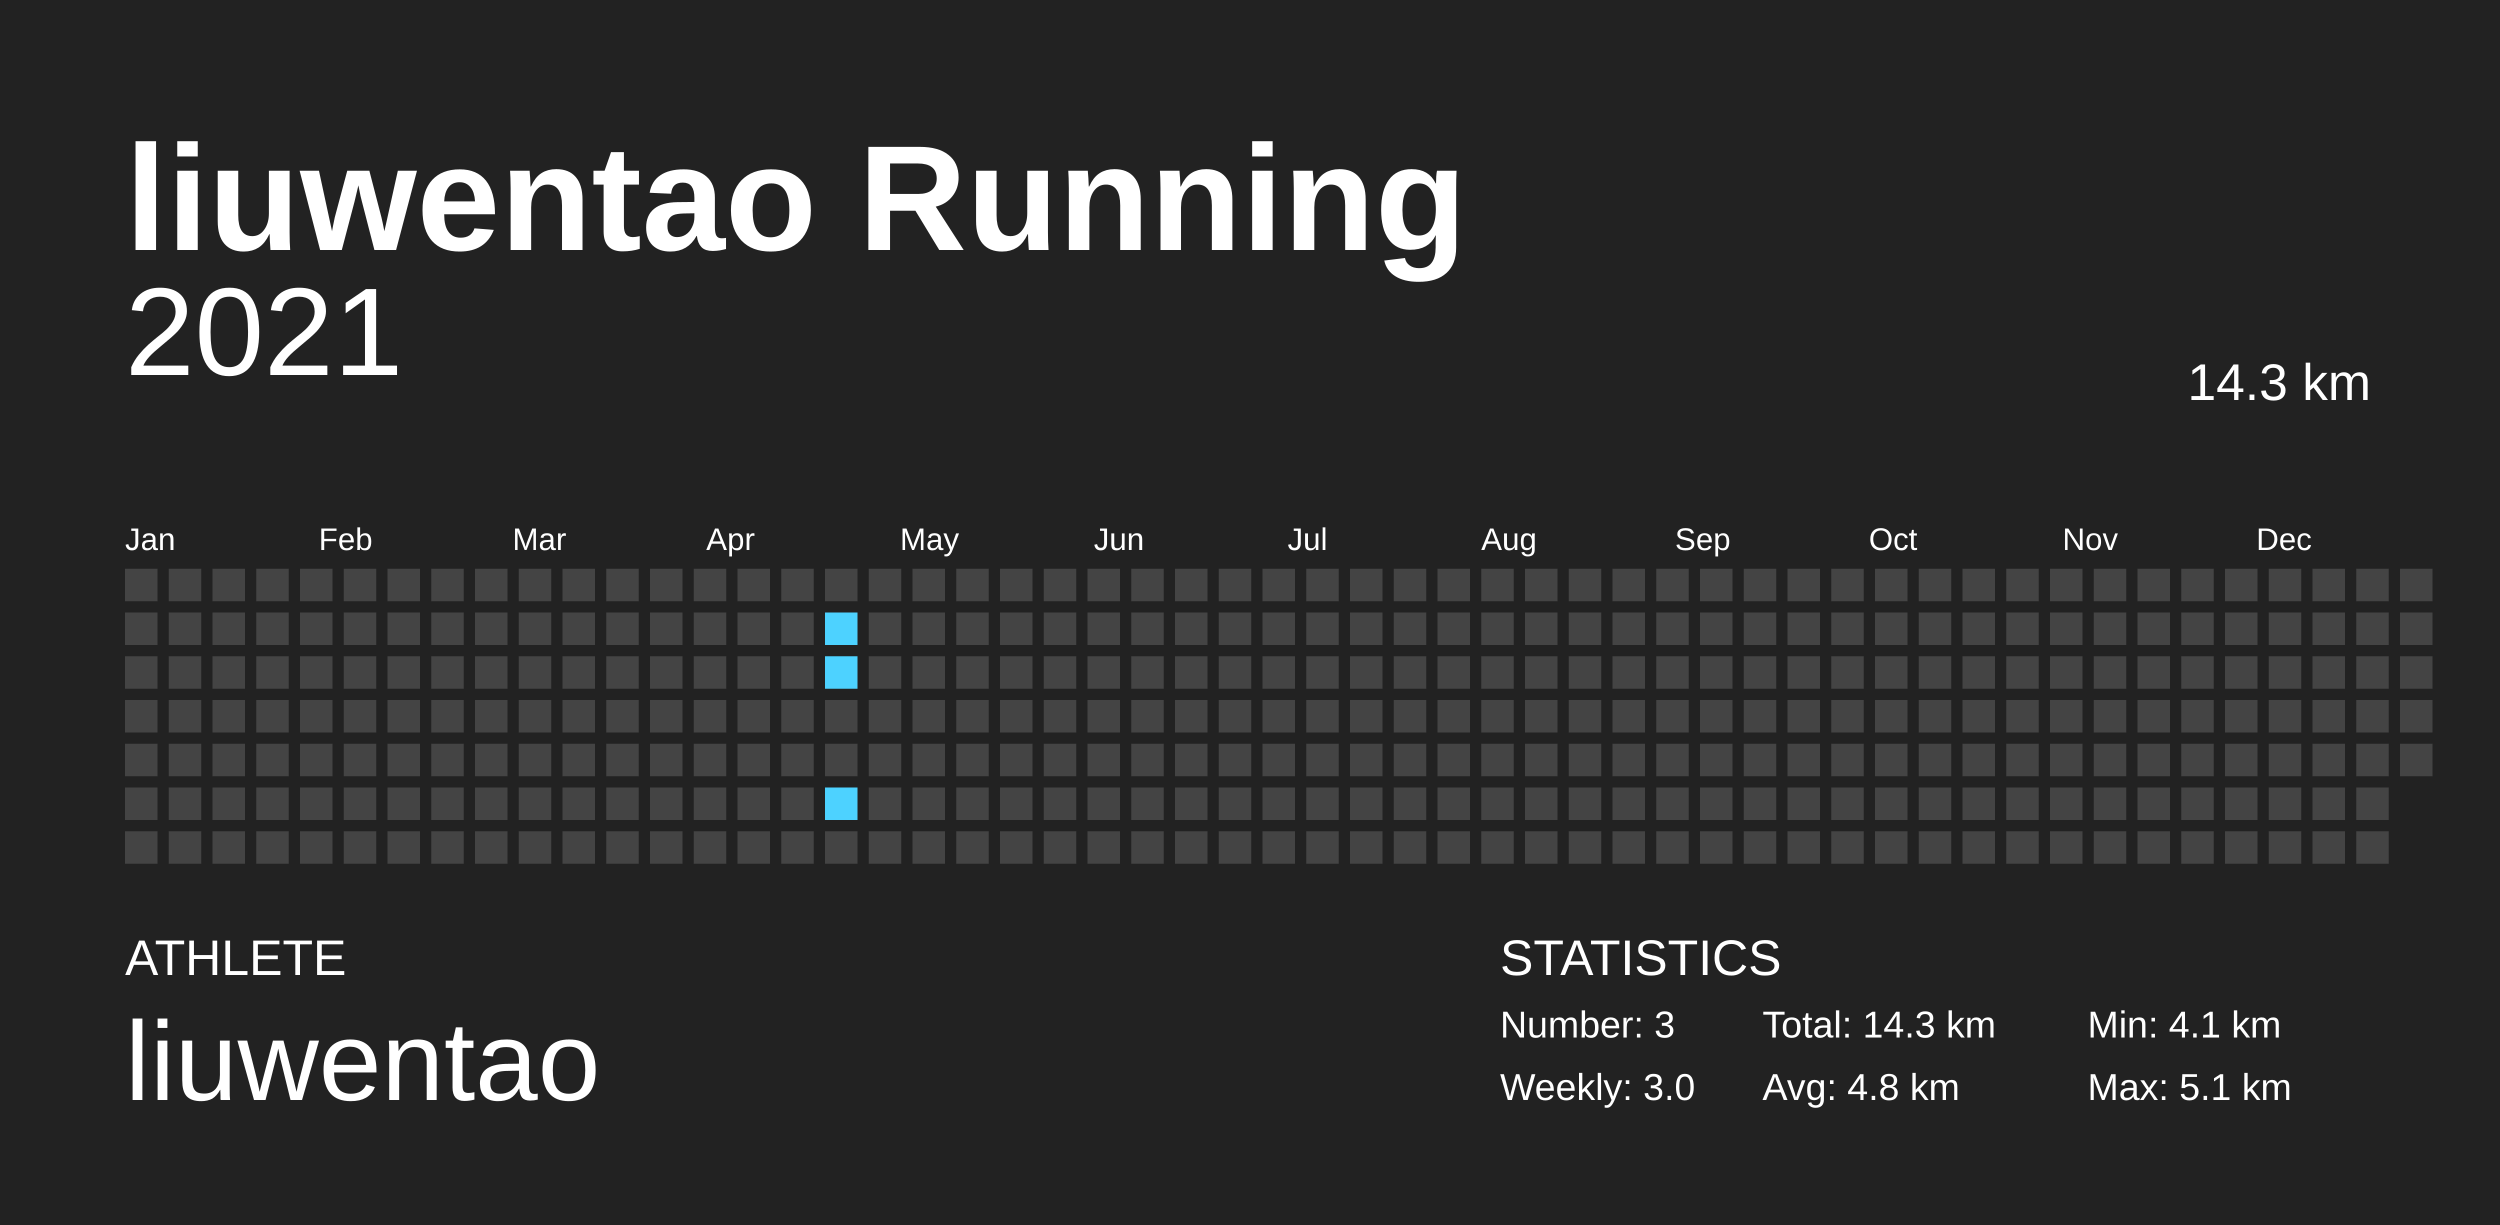
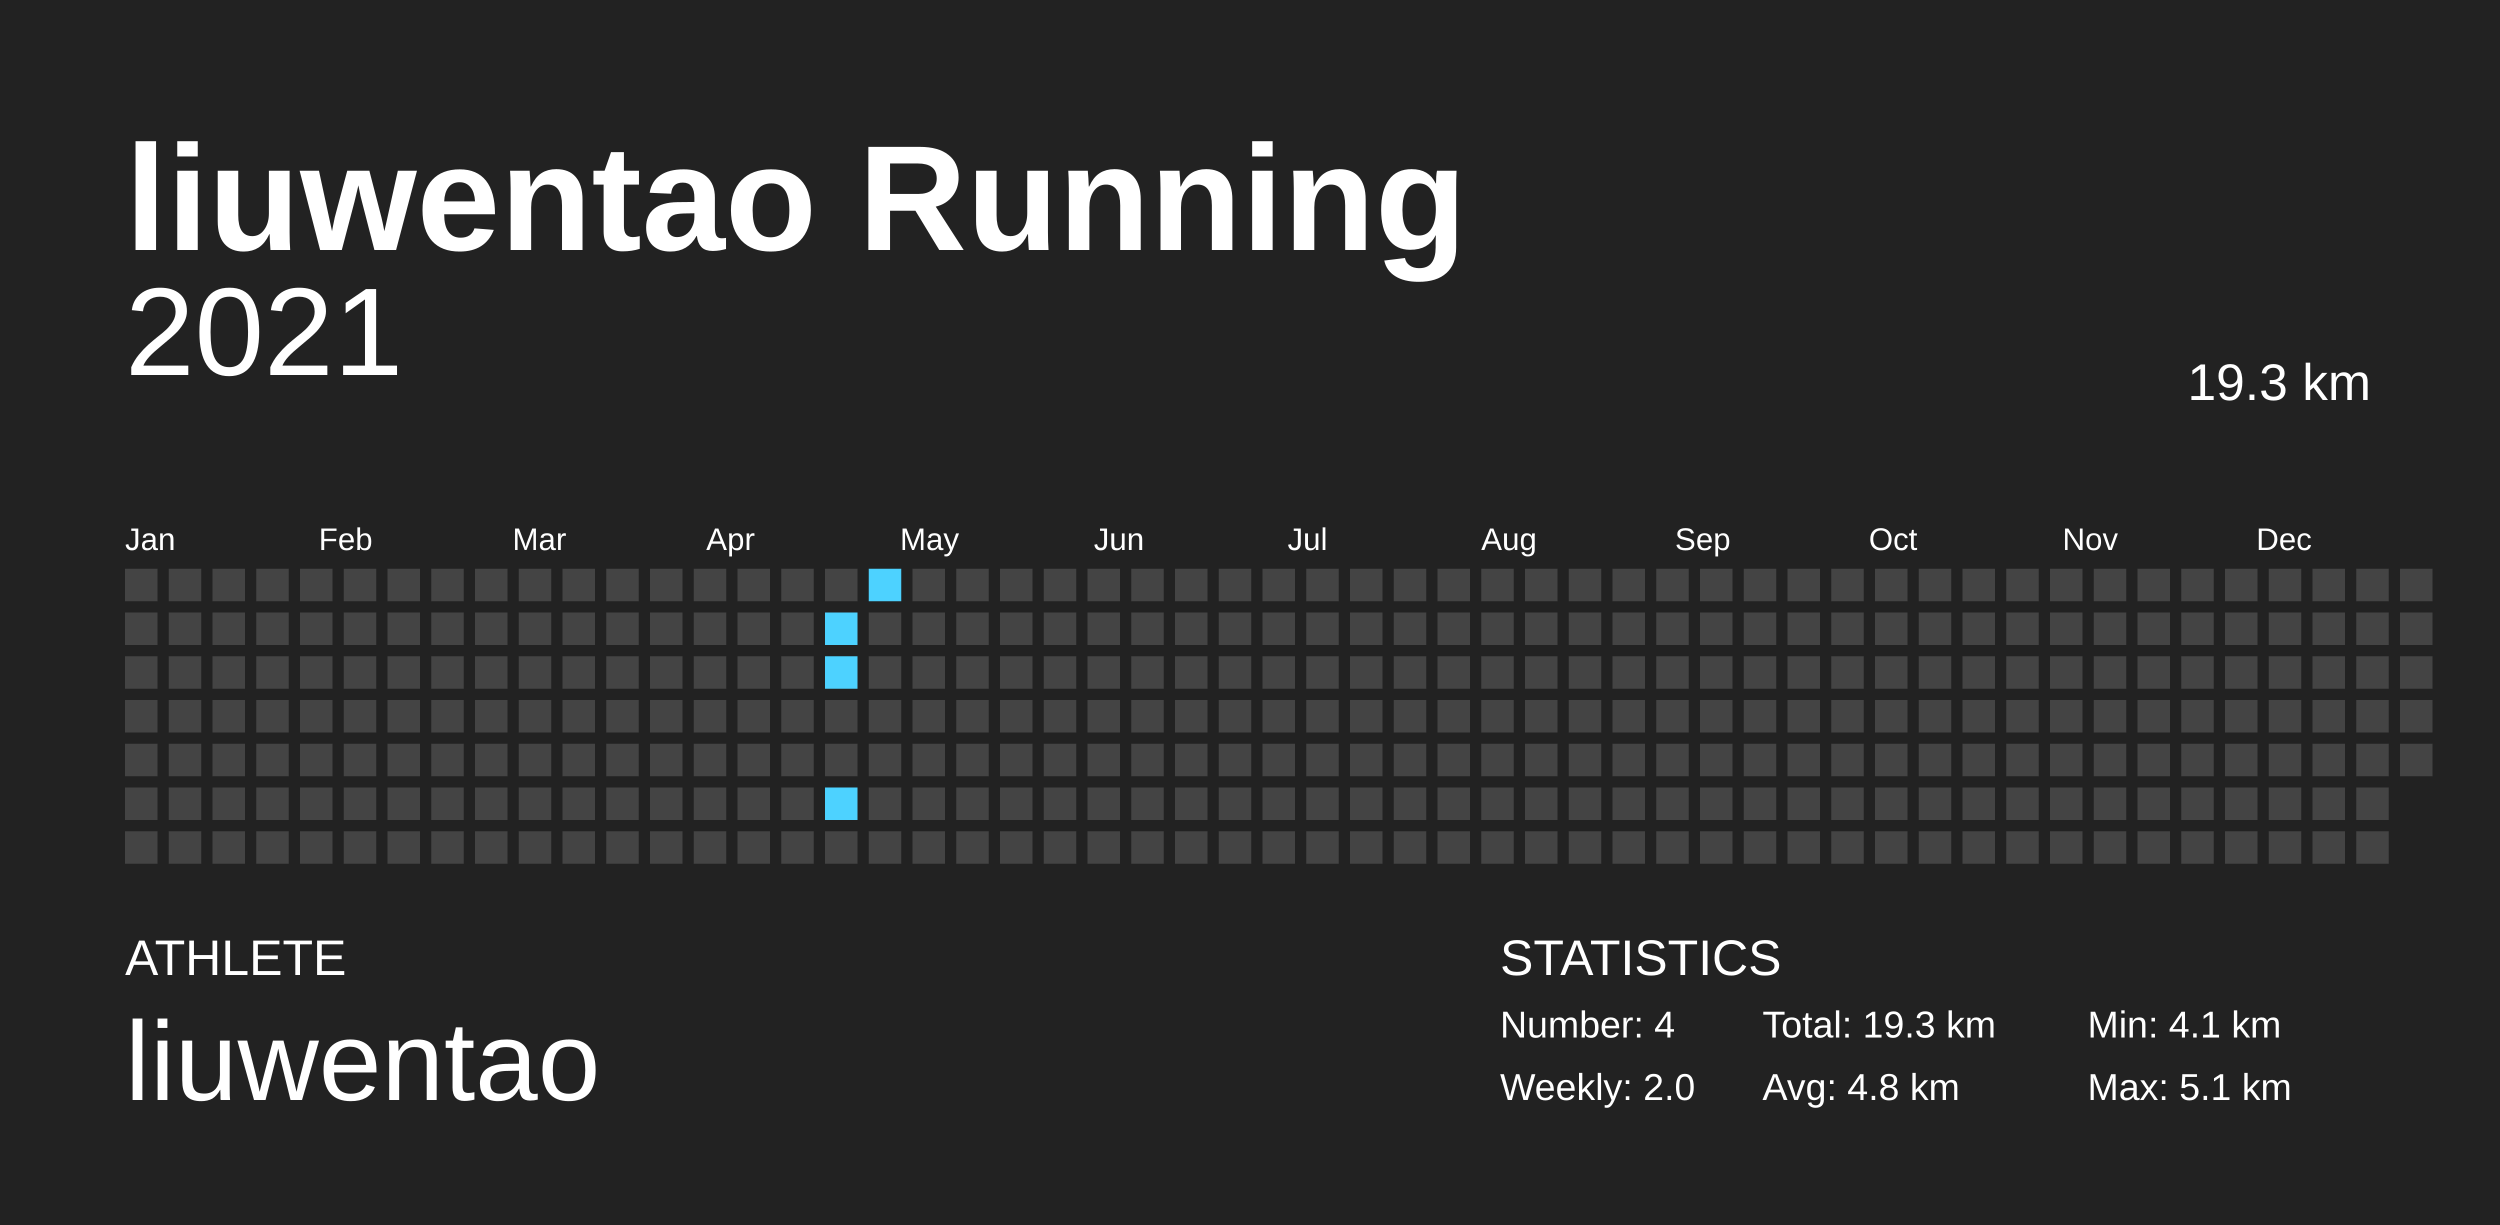
<svg xmlns="http://www.w3.org/2000/svg" baseProfile="full" height="98mm" version="1.1" viewBox="0,0,200,98" width="200mm">
  <defs />
  <rect fill="#222222" height="98" width="200" x="0" y="0" />
  <text fill="#FFFFFF" style="font-size:12px; font-family:Arial; font-weight:bold;" x="10" y="20">liuwentao Running</text>
  <text fill="#FFFFFF" style="font-size:4px; font-family:Arial" x="10" y="78">ATHLETE</text>
  <text fill="#FFFFFF" style="font-size:9px; font-family:Arial" x="10" y="88">liuwentao</text>
  <text fill="#FFFFFF" style="font-size:4px; font-family:Arial" x="120" y="78">STATISTICS</text>
-   <text fill="#FFFFFF" style="font-size:3px; font-family:Arial" x="120" y="83">Number: 3</text>
-   <text fill="#FFFFFF" style="font-size:3px; font-family:Arial" x="120" y="88">Weekly: 3.0</text>
-   <text fill="#FFFFFF" style="font-size:3px; font-family:Arial" x="141" y="83">Total: 14.3 km</text>
+   <text fill="#FFFFFF" style="font-size:3px; font-family:Arial" x="120" y="83">Number: 4</text>
+   <text fill="#FFFFFF" style="font-size:3px; font-family:Arial" x="120" y="88">Weekly: 2.0</text>
+   <text fill="#FFFFFF" style="font-size:3px; font-family:Arial" x="141" y="83">Total: 19.3 km</text>
  <text fill="#FFFFFF" style="font-size:3px; font-family:Arial" x="141" y="88">Avg: 4.8 km</text>
  <text fill="#FFFFFF" style="font-size:3px; font-family:Arial" x="167" y="83">Min: 4.1 km</text>
  <text fill="#FFFFFF" style="font-size:3px; font-family:Arial" x="167" y="88">Max: 5.1 km</text>
  <text alignment-baseline="hanging" fill="#FFFFFF" style="font-size:10.0px; font-family:Arial;" x="10" y="30">2021</text>
-   <text alignment-baseline="hanging" fill="#FFFFFF" style="font-size:4.125px; font-family:Arial;" x="175" y="32">14.3 km</text>
+   <text alignment-baseline="hanging" fill="#FFFFFF" style="font-size:4.125px; font-family:Arial;" x="175" y="32">19.3 km</text>
  <text fill="#FFFFFF" style="font-size:2.5px; font-family:Arial" x="10.0" y="44">Jan</text>
  <text fill="#FFFFFF" style="font-size:2.5px; font-family:Arial" x="25.5" y="44">Feb</text>
  <text fill="#FFFFFF" style="font-size:2.5px; font-family:Arial" x="41.0" y="44">Mar</text>
  <text fill="#FFFFFF" style="font-size:2.5px; font-family:Arial" x="56.5" y="44">Apr</text>
  <text fill="#FFFFFF" style="font-size:2.5px; font-family:Arial" x="72.0" y="44">May</text>
  <text fill="#FFFFFF" style="font-size:2.5px; font-family:Arial" x="87.5" y="44">Jun</text>
  <text fill="#FFFFFF" style="font-size:2.5px; font-family:Arial" x="103.0" y="44">Jul</text>
  <text fill="#FFFFFF" style="font-size:2.5px; font-family:Arial" x="118.5" y="44">Aug</text>
  <text fill="#FFFFFF" style="font-size:2.5px; font-family:Arial" x="134.0" y="44">Sep</text>
  <text fill="#FFFFFF" style="font-size:2.5px; font-family:Arial" x="149.5" y="44">Oct</text>
  <text fill="#FFFFFF" style="font-size:2.5px; font-family:Arial" x="165.0" y="44">Nov</text>
  <text fill="#FFFFFF" style="font-size:2.5px; font-family:Arial" x="180.5" y="44">Dec</text>
  <rect fill="#444444" height="2.6" width="2.6" x="10.0" y="45.5" />
  <rect fill="#444444" height="2.6" width="2.6" x="10.0" y="49.0" />
  <rect fill="#444444" height="2.6" width="2.6" x="10.0" y="52.5" />
  <rect fill="#444444" height="2.6" width="2.6" x="10.0" y="56.0" />
  <rect fill="#444444" height="2.6" width="2.6" x="10.0" y="59.5" />
  <rect fill="#444444" height="2.6" width="2.6" x="10.0" y="63.0" />
  <rect fill="#444444" height="2.6" width="2.6" x="10.0" y="66.5" />
  <rect fill="#444444" height="2.6" width="2.6" x="13.5" y="45.5" />
  <rect fill="#444444" height="2.6" width="2.6" x="13.5" y="49.0" />
  <rect fill="#444444" height="2.6" width="2.6" x="13.5" y="52.5" />
  <rect fill="#444444" height="2.6" width="2.6" x="13.5" y="56.0" />
  <rect fill="#444444" height="2.6" width="2.6" x="13.5" y="59.5" />
  <rect fill="#444444" height="2.6" width="2.6" x="13.5" y="63.0" />
  <rect fill="#444444" height="2.6" width="2.6" x="13.5" y="66.5" />
  <rect fill="#444444" height="2.6" width="2.6" x="17.0" y="45.5" />
  <rect fill="#444444" height="2.6" width="2.6" x="17.0" y="49.0" />
  <rect fill="#444444" height="2.6" width="2.6" x="17.0" y="52.5" />
  <rect fill="#444444" height="2.6" width="2.6" x="17.0" y="56.0" />
  <rect fill="#444444" height="2.6" width="2.6" x="17.0" y="59.5" />
  <rect fill="#444444" height="2.6" width="2.6" x="17.0" y="63.0" />
  <rect fill="#444444" height="2.6" width="2.6" x="17.0" y="66.5" />
  <rect fill="#444444" height="2.6" width="2.6" x="20.5" y="45.5" />
  <rect fill="#444444" height="2.6" width="2.6" x="20.5" y="49.0" />
  <rect fill="#444444" height="2.6" width="2.6" x="20.5" y="52.5" />
  <rect fill="#444444" height="2.6" width="2.6" x="20.5" y="56.0" />
  <rect fill="#444444" height="2.6" width="2.6" x="20.5" y="59.5" />
  <rect fill="#444444" height="2.6" width="2.6" x="20.5" y="63.0" />
  <rect fill="#444444" height="2.6" width="2.6" x="20.5" y="66.5" />
  <rect fill="#444444" height="2.6" width="2.6" x="24.0" y="45.5" />
  <rect fill="#444444" height="2.6" width="2.6" x="24.0" y="49.0" />
  <rect fill="#444444" height="2.6" width="2.6" x="24.0" y="52.5" />
  <rect fill="#444444" height="2.6" width="2.6" x="24.0" y="56.0" />
  <rect fill="#444444" height="2.6" width="2.6" x="24.0" y="59.5" />
  <rect fill="#444444" height="2.6" width="2.6" x="24.0" y="63.0" />
  <rect fill="#444444" height="2.6" width="2.6" x="24.0" y="66.5" />
  <rect fill="#444444" height="2.6" width="2.6" x="27.5" y="45.5" />
  <rect fill="#444444" height="2.6" width="2.6" x="27.5" y="49.0" />
  <rect fill="#444444" height="2.6" width="2.6" x="27.5" y="52.5" />
  <rect fill="#444444" height="2.6" width="2.6" x="27.5" y="56.0" />
  <rect fill="#444444" height="2.6" width="2.6" x="27.5" y="59.5" />
  <rect fill="#444444" height="2.6" width="2.6" x="27.5" y="63.0" />
  <rect fill="#444444" height="2.6" width="2.6" x="27.5" y="66.5" />
  <rect fill="#444444" height="2.6" width="2.6" x="31.0" y="45.5" />
  <rect fill="#444444" height="2.6" width="2.6" x="31.0" y="49.0" />
  <rect fill="#444444" height="2.6" width="2.6" x="31.0" y="52.5" />
  <rect fill="#444444" height="2.6" width="2.6" x="31.0" y="56.0" />
  <rect fill="#444444" height="2.6" width="2.6" x="31.0" y="59.5" />
  <rect fill="#444444" height="2.6" width="2.6" x="31.0" y="63.0" />
  <rect fill="#444444" height="2.6" width="2.6" x="31.0" y="66.5" />
  <rect fill="#444444" height="2.6" width="2.6" x="34.5" y="45.5" />
  <rect fill="#444444" height="2.6" width="2.6" x="34.5" y="49.0" />
  <rect fill="#444444" height="2.6" width="2.6" x="34.5" y="52.5" />
  <rect fill="#444444" height="2.6" width="2.6" x="34.5" y="56.0" />
  <rect fill="#444444" height="2.6" width="2.6" x="34.5" y="59.5" />
  <rect fill="#444444" height="2.6" width="2.6" x="34.5" y="63.0" />
  <rect fill="#444444" height="2.6" width="2.6" x="34.5" y="66.5" />
  <rect fill="#444444" height="2.6" width="2.6" x="38.0" y="45.5" />
  <rect fill="#444444" height="2.6" width="2.6" x="38.0" y="49.0" />
  <rect fill="#444444" height="2.6" width="2.6" x="38.0" y="52.5" />
  <rect fill="#444444" height="2.6" width="2.6" x="38.0" y="56.0" />
  <rect fill="#444444" height="2.6" width="2.6" x="38.0" y="59.5" />
  <rect fill="#444444" height="2.6" width="2.6" x="38.0" y="63.0" />
  <rect fill="#444444" height="2.6" width="2.6" x="38.0" y="66.5" />
  <rect fill="#444444" height="2.6" width="2.6" x="41.5" y="45.5" />
  <rect fill="#444444" height="2.6" width="2.6" x="41.5" y="49.0" />
  <rect fill="#444444" height="2.6" width="2.6" x="41.5" y="52.5" />
  <rect fill="#444444" height="2.6" width="2.6" x="41.5" y="56.0" />
  <rect fill="#444444" height="2.6" width="2.6" x="41.5" y="59.5" />
  <rect fill="#444444" height="2.6" width="2.6" x="41.5" y="63.0" />
  <rect fill="#444444" height="2.6" width="2.6" x="41.5" y="66.5" />
  <rect fill="#444444" height="2.6" width="2.6" x="45.0" y="45.5" />
  <rect fill="#444444" height="2.6" width="2.6" x="45.0" y="49.0" />
  <rect fill="#444444" height="2.6" width="2.6" x="45.0" y="52.5" />
  <rect fill="#444444" height="2.6" width="2.6" x="45.0" y="56.0" />
  <rect fill="#444444" height="2.6" width="2.6" x="45.0" y="59.5" />
  <rect fill="#444444" height="2.6" width="2.6" x="45.0" y="63.0" />
  <rect fill="#444444" height="2.6" width="2.6" x="45.0" y="66.5" />
  <rect fill="#444444" height="2.6" width="2.6" x="48.5" y="45.5" />
  <rect fill="#444444" height="2.6" width="2.6" x="48.5" y="49.0" />
  <rect fill="#444444" height="2.6" width="2.6" x="48.5" y="52.5" />
  <rect fill="#444444" height="2.6" width="2.6" x="48.5" y="56.0" />
  <rect fill="#444444" height="2.6" width="2.6" x="48.5" y="59.5" />
  <rect fill="#444444" height="2.6" width="2.6" x="48.5" y="63.0" />
  <rect fill="#444444" height="2.6" width="2.6" x="48.5" y="66.5" />
  <rect fill="#444444" height="2.6" width="2.6" x="52.0" y="45.5" />
  <rect fill="#444444" height="2.6" width="2.6" x="52.0" y="49.0" />
  <rect fill="#444444" height="2.6" width="2.6" x="52.0" y="52.5" />
  <rect fill="#444444" height="2.6" width="2.6" x="52.0" y="56.0" />
  <rect fill="#444444" height="2.6" width="2.6" x="52.0" y="59.5" />
  <rect fill="#444444" height="2.6" width="2.6" x="52.0" y="63.0" />
  <rect fill="#444444" height="2.6" width="2.6" x="52.0" y="66.5" />
  <rect fill="#444444" height="2.6" width="2.6" x="55.5" y="45.5" />
  <rect fill="#444444" height="2.6" width="2.6" x="55.5" y="49.0" />
  <rect fill="#444444" height="2.6" width="2.6" x="55.5" y="52.5" />
  <rect fill="#444444" height="2.6" width="2.6" x="55.5" y="56.0" />
  <rect fill="#444444" height="2.6" width="2.6" x="55.5" y="59.5" />
  <rect fill="#444444" height="2.6" width="2.6" x="55.5" y="63.0" />
  <rect fill="#444444" height="2.6" width="2.6" x="55.5" y="66.5" />
  <rect fill="#444444" height="2.6" width="2.6" x="59.0" y="45.5" />
  <rect fill="#444444" height="2.6" width="2.6" x="59.0" y="49.0" />
  <rect fill="#444444" height="2.6" width="2.6" x="59.0" y="52.5" />
  <rect fill="#444444" height="2.6" width="2.6" x="59.0" y="56.0" />
  <rect fill="#444444" height="2.6" width="2.6" x="59.0" y="59.5" />
  <rect fill="#444444" height="2.6" width="2.6" x="59.0" y="63.0" />
  <rect fill="#444444" height="2.6" width="2.6" x="59.0" y="66.5" />
  <rect fill="#444444" height="2.6" width="2.6" x="62.5" y="45.5" />
  <rect fill="#444444" height="2.6" width="2.6" x="62.5" y="49.0" />
  <rect fill="#444444" height="2.6" width="2.6" x="62.5" y="52.5" />
  <rect fill="#444444" height="2.6" width="2.6" x="62.5" y="56.0" />
  <rect fill="#444444" height="2.6" width="2.6" x="62.5" y="59.5" />
  <rect fill="#444444" height="2.6" width="2.6" x="62.5" y="63.0" />
  <rect fill="#444444" height="2.6" width="2.6" x="62.5" y="66.5" />
  <rect fill="#444444" height="2.6" width="2.6" x="66.0" y="45.5" />
  <rect fill="#4dd2ff" height="2.6" width="2.6" x="66.0" y="49.0" />
  <rect fill="#4dd2ff" height="2.6" width="2.6" x="66.0" y="52.5" />
  <rect fill="#444444" height="2.6" width="2.6" x="66.0" y="56.0" />
  <rect fill="#444444" height="2.6" width="2.6" x="66.0" y="59.5" />
  <rect fill="#4dd2ff" height="2.6" width="2.6" x="66.0" y="63.0" />
  <rect fill="#444444" height="2.6" width="2.6" x="66.0" y="66.5" />
-   <rect fill="#444444" height="2.6" width="2.6" x="69.5" y="45.5" />
+   <rect fill="#4dd2ff" height="2.6" width="2.6" x="69.5" y="45.5" />
  <rect fill="#444444" height="2.6" width="2.6" x="69.5" y="49.0" />
  <rect fill="#444444" height="2.6" width="2.6" x="69.5" y="52.5" />
  <rect fill="#444444" height="2.6" width="2.6" x="69.5" y="56.0" />
  <rect fill="#444444" height="2.6" width="2.6" x="69.5" y="59.5" />
  <rect fill="#444444" height="2.6" width="2.6" x="69.5" y="63.0" />
  <rect fill="#444444" height="2.6" width="2.6" x="69.5" y="66.5" />
  <rect fill="#444444" height="2.6" width="2.6" x="73.0" y="45.5" />
  <rect fill="#444444" height="2.6" width="2.6" x="73.0" y="49.0" />
  <rect fill="#444444" height="2.6" width="2.6" x="73.0" y="52.5" />
  <rect fill="#444444" height="2.6" width="2.6" x="73.0" y="56.0" />
  <rect fill="#444444" height="2.6" width="2.6" x="73.0" y="59.5" />
  <rect fill="#444444" height="2.6" width="2.6" x="73.0" y="63.0" />
  <rect fill="#444444" height="2.6" width="2.6" x="73.0" y="66.5" />
  <rect fill="#444444" height="2.6" width="2.6" x="76.5" y="45.5" />
  <rect fill="#444444" height="2.6" width="2.6" x="76.5" y="49.0" />
  <rect fill="#444444" height="2.6" width="2.6" x="76.5" y="52.5" />
  <rect fill="#444444" height="2.6" width="2.6" x="76.5" y="56.0" />
  <rect fill="#444444" height="2.6" width="2.6" x="76.5" y="59.5" />
  <rect fill="#444444" height="2.6" width="2.6" x="76.5" y="63.0" />
  <rect fill="#444444" height="2.6" width="2.6" x="76.5" y="66.5" />
  <rect fill="#444444" height="2.6" width="2.6" x="80.0" y="45.5" />
  <rect fill="#444444" height="2.6" width="2.6" x="80.0" y="49.0" />
  <rect fill="#444444" height="2.6" width="2.6" x="80.0" y="52.5" />
  <rect fill="#444444" height="2.6" width="2.6" x="80.0" y="56.0" />
  <rect fill="#444444" height="2.6" width="2.6" x="80.0" y="59.5" />
  <rect fill="#444444" height="2.6" width="2.6" x="80.0" y="63.0" />
  <rect fill="#444444" height="2.6" width="2.6" x="80.0" y="66.5" />
  <rect fill="#444444" height="2.6" width="2.6" x="83.5" y="45.5" />
  <rect fill="#444444" height="2.6" width="2.6" x="83.5" y="49.0" />
  <rect fill="#444444" height="2.6" width="2.6" x="83.5" y="52.5" />
  <rect fill="#444444" height="2.6" width="2.6" x="83.5" y="56.0" />
  <rect fill="#444444" height="2.6" width="2.6" x="83.5" y="59.5" />
  <rect fill="#444444" height="2.6" width="2.6" x="83.5" y="63.0" />
  <rect fill="#444444" height="2.6" width="2.6" x="83.5" y="66.5" />
  <rect fill="#444444" height="2.6" width="2.6" x="87.0" y="45.5" />
  <rect fill="#444444" height="2.6" width="2.6" x="87.0" y="49.0" />
  <rect fill="#444444" height="2.6" width="2.6" x="87.0" y="52.5" />
  <rect fill="#444444" height="2.6" width="2.6" x="87.0" y="56.0" />
  <rect fill="#444444" height="2.6" width="2.6" x="87.0" y="59.5" />
  <rect fill="#444444" height="2.6" width="2.6" x="87.0" y="63.0" />
  <rect fill="#444444" height="2.6" width="2.6" x="87.0" y="66.5" />
  <rect fill="#444444" height="2.6" width="2.6" x="90.5" y="45.5" />
  <rect fill="#444444" height="2.6" width="2.6" x="90.5" y="49.0" />
  <rect fill="#444444" height="2.6" width="2.6" x="90.5" y="52.5" />
  <rect fill="#444444" height="2.6" width="2.6" x="90.5" y="56.0" />
  <rect fill="#444444" height="2.6" width="2.6" x="90.5" y="59.5" />
  <rect fill="#444444" height="2.6" width="2.6" x="90.5" y="63.0" />
  <rect fill="#444444" height="2.6" width="2.6" x="90.5" y="66.5" />
  <rect fill="#444444" height="2.6" width="2.6" x="94.0" y="45.5" />
  <rect fill="#444444" height="2.6" width="2.6" x="94.0" y="49.0" />
  <rect fill="#444444" height="2.6" width="2.6" x="94.0" y="52.5" />
  <rect fill="#444444" height="2.6" width="2.6" x="94.0" y="56.0" />
  <rect fill="#444444" height="2.6" width="2.6" x="94.0" y="59.5" />
  <rect fill="#444444" height="2.6" width="2.6" x="94.0" y="63.0" />
  <rect fill="#444444" height="2.6" width="2.6" x="94.0" y="66.5" />
  <rect fill="#444444" height="2.6" width="2.6" x="97.5" y="45.5" />
  <rect fill="#444444" height="2.6" width="2.6" x="97.5" y="49.0" />
  <rect fill="#444444" height="2.6" width="2.6" x="97.5" y="52.5" />
  <rect fill="#444444" height="2.6" width="2.6" x="97.5" y="56.0" />
  <rect fill="#444444" height="2.6" width="2.6" x="97.5" y="59.5" />
  <rect fill="#444444" height="2.6" width="2.6" x="97.5" y="63.0" />
  <rect fill="#444444" height="2.6" width="2.6" x="97.5" y="66.5" />
  <rect fill="#444444" height="2.6" width="2.6" x="101.0" y="45.5" />
  <rect fill="#444444" height="2.6" width="2.6" x="101.0" y="49.0" />
  <rect fill="#444444" height="2.6" width="2.6" x="101.0" y="52.5" />
  <rect fill="#444444" height="2.6" width="2.6" x="101.0" y="56.0" />
  <rect fill="#444444" height="2.6" width="2.6" x="101.0" y="59.5" />
  <rect fill="#444444" height="2.6" width="2.6" x="101.0" y="63.0" />
  <rect fill="#444444" height="2.6" width="2.6" x="101.0" y="66.5" />
  <rect fill="#444444" height="2.6" width="2.6" x="104.5" y="45.5" />
  <rect fill="#444444" height="2.6" width="2.6" x="104.5" y="49.0" />
  <rect fill="#444444" height="2.6" width="2.6" x="104.5" y="52.5" />
  <rect fill="#444444" height="2.6" width="2.6" x="104.5" y="56.0" />
  <rect fill="#444444" height="2.6" width="2.6" x="104.5" y="59.5" />
  <rect fill="#444444" height="2.6" width="2.6" x="104.5" y="63.0" />
  <rect fill="#444444" height="2.6" width="2.6" x="104.5" y="66.5" />
  <rect fill="#444444" height="2.6" width="2.6" x="108.0" y="45.5" />
  <rect fill="#444444" height="2.6" width="2.6" x="108.0" y="49.0" />
  <rect fill="#444444" height="2.6" width="2.6" x="108.0" y="52.5" />
  <rect fill="#444444" height="2.6" width="2.6" x="108.0" y="56.0" />
  <rect fill="#444444" height="2.6" width="2.6" x="108.0" y="59.5" />
  <rect fill="#444444" height="2.6" width="2.6" x="108.0" y="63.0" />
  <rect fill="#444444" height="2.6" width="2.6" x="108.0" y="66.5" />
  <rect fill="#444444" height="2.6" width="2.6" x="111.5" y="45.5" />
  <rect fill="#444444" height="2.6" width="2.6" x="111.5" y="49.0" />
  <rect fill="#444444" height="2.6" width="2.6" x="111.5" y="52.5" />
  <rect fill="#444444" height="2.6" width="2.6" x="111.5" y="56.0" />
  <rect fill="#444444" height="2.6" width="2.6" x="111.5" y="59.5" />
  <rect fill="#444444" height="2.6" width="2.6" x="111.5" y="63.0" />
  <rect fill="#444444" height="2.6" width="2.6" x="111.5" y="66.5" />
  <rect fill="#444444" height="2.6" width="2.6" x="115.0" y="45.5" />
  <rect fill="#444444" height="2.6" width="2.6" x="115.0" y="49.0" />
  <rect fill="#444444" height="2.6" width="2.6" x="115.0" y="52.5" />
  <rect fill="#444444" height="2.6" width="2.6" x="115.0" y="56.0" />
  <rect fill="#444444" height="2.6" width="2.6" x="115.0" y="59.5" />
  <rect fill="#444444" height="2.6" width="2.6" x="115.0" y="63.0" />
  <rect fill="#444444" height="2.6" width="2.6" x="115.0" y="66.5" />
  <rect fill="#444444" height="2.6" width="2.6" x="118.5" y="45.5" />
  <rect fill="#444444" height="2.6" width="2.6" x="118.5" y="49.0" />
  <rect fill="#444444" height="2.6" width="2.6" x="118.5" y="52.5" />
  <rect fill="#444444" height="2.6" width="2.6" x="118.5" y="56.0" />
  <rect fill="#444444" height="2.6" width="2.6" x="118.5" y="59.5" />
  <rect fill="#444444" height="2.6" width="2.6" x="118.5" y="63.0" />
  <rect fill="#444444" height="2.6" width="2.6" x="118.5" y="66.5" />
  <rect fill="#444444" height="2.6" width="2.6" x="122.0" y="45.5" />
  <rect fill="#444444" height="2.6" width="2.6" x="122.0" y="49.0" />
  <rect fill="#444444" height="2.6" width="2.6" x="122.0" y="52.5" />
  <rect fill="#444444" height="2.6" width="2.6" x="122.0" y="56.0" />
  <rect fill="#444444" height="2.6" width="2.6" x="122.0" y="59.5" />
  <rect fill="#444444" height="2.6" width="2.6" x="122.0" y="63.0" />
  <rect fill="#444444" height="2.6" width="2.6" x="122.0" y="66.5" />
  <rect fill="#444444" height="2.6" width="2.6" x="125.5" y="45.5" />
  <rect fill="#444444" height="2.6" width="2.6" x="125.5" y="49.0" />
  <rect fill="#444444" height="2.6" width="2.6" x="125.5" y="52.5" />
  <rect fill="#444444" height="2.6" width="2.6" x="125.5" y="56.0" />
  <rect fill="#444444" height="2.6" width="2.6" x="125.5" y="59.5" />
  <rect fill="#444444" height="2.6" width="2.6" x="125.5" y="63.0" />
  <rect fill="#444444" height="2.6" width="2.6" x="125.5" y="66.5" />
  <rect fill="#444444" height="2.6" width="2.6" x="129.0" y="45.5" />
  <rect fill="#444444" height="2.6" width="2.6" x="129.0" y="49.0" />
  <rect fill="#444444" height="2.6" width="2.6" x="129.0" y="52.5" />
  <rect fill="#444444" height="2.6" width="2.6" x="129.0" y="56.0" />
  <rect fill="#444444" height="2.6" width="2.6" x="129.0" y="59.5" />
  <rect fill="#444444" height="2.6" width="2.6" x="129.0" y="63.0" />
  <rect fill="#444444" height="2.6" width="2.6" x="129.0" y="66.5" />
  <rect fill="#444444" height="2.6" width="2.6" x="132.5" y="45.5" />
  <rect fill="#444444" height="2.6" width="2.6" x="132.5" y="49.0" />
  <rect fill="#444444" height="2.6" width="2.6" x="132.5" y="52.5" />
  <rect fill="#444444" height="2.6" width="2.6" x="132.5" y="56.0" />
  <rect fill="#444444" height="2.6" width="2.6" x="132.5" y="59.5" />
  <rect fill="#444444" height="2.6" width="2.6" x="132.5" y="63.0" />
  <rect fill="#444444" height="2.6" width="2.6" x="132.5" y="66.5" />
  <rect fill="#444444" height="2.6" width="2.6" x="136.0" y="45.5" />
  <rect fill="#444444" height="2.6" width="2.6" x="136.0" y="49.0" />
  <rect fill="#444444" height="2.6" width="2.6" x="136.0" y="52.5" />
  <rect fill="#444444" height="2.6" width="2.6" x="136.0" y="56.0" />
  <rect fill="#444444" height="2.6" width="2.6" x="136.0" y="59.5" />
  <rect fill="#444444" height="2.6" width="2.6" x="136.0" y="63.0" />
  <rect fill="#444444" height="2.6" width="2.6" x="136.0" y="66.5" />
  <rect fill="#444444" height="2.6" width="2.6" x="139.5" y="45.5" />
  <rect fill="#444444" height="2.6" width="2.6" x="139.5" y="49.0" />
  <rect fill="#444444" height="2.6" width="2.6" x="139.5" y="52.5" />
  <rect fill="#444444" height="2.6" width="2.6" x="139.5" y="56.0" />
  <rect fill="#444444" height="2.6" width="2.6" x="139.5" y="59.5" />
  <rect fill="#444444" height="2.6" width="2.6" x="139.5" y="63.0" />
  <rect fill="#444444" height="2.6" width="2.6" x="139.5" y="66.5" />
  <rect fill="#444444" height="2.6" width="2.6" x="143.0" y="45.5" />
  <rect fill="#444444" height="2.6" width="2.6" x="143.0" y="49.0" />
  <rect fill="#444444" height="2.6" width="2.6" x="143.0" y="52.5" />
  <rect fill="#444444" height="2.6" width="2.6" x="143.0" y="56.0" />
  <rect fill="#444444" height="2.6" width="2.6" x="143.0" y="59.5" />
  <rect fill="#444444" height="2.6" width="2.6" x="143.0" y="63.0" />
  <rect fill="#444444" height="2.6" width="2.6" x="143.0" y="66.5" />
  <rect fill="#444444" height="2.6" width="2.6" x="146.5" y="45.5" />
  <rect fill="#444444" height="2.6" width="2.6" x="146.5" y="49.0" />
  <rect fill="#444444" height="2.6" width="2.6" x="146.5" y="52.5" />
  <rect fill="#444444" height="2.6" width="2.6" x="146.5" y="56.0" />
  <rect fill="#444444" height="2.6" width="2.6" x="146.5" y="59.5" />
  <rect fill="#444444" height="2.6" width="2.6" x="146.5" y="63.0" />
  <rect fill="#444444" height="2.6" width="2.6" x="146.5" y="66.5" />
  <rect fill="#444444" height="2.6" width="2.6" x="150.0" y="45.5" />
  <rect fill="#444444" height="2.6" width="2.6" x="150.0" y="49.0" />
  <rect fill="#444444" height="2.6" width="2.6" x="150.0" y="52.5" />
  <rect fill="#444444" height="2.6" width="2.6" x="150.0" y="56.0" />
  <rect fill="#444444" height="2.6" width="2.6" x="150.0" y="59.5" />
  <rect fill="#444444" height="2.6" width="2.6" x="150.0" y="63.0" />
  <rect fill="#444444" height="2.6" width="2.6" x="150.0" y="66.5" />
  <rect fill="#444444" height="2.6" width="2.6" x="153.5" y="45.5" />
  <rect fill="#444444" height="2.6" width="2.6" x="153.5" y="49.0" />
  <rect fill="#444444" height="2.6" width="2.6" x="153.5" y="52.5" />
  <rect fill="#444444" height="2.6" width="2.6" x="153.5" y="56.0" />
  <rect fill="#444444" height="2.6" width="2.6" x="153.5" y="59.5" />
  <rect fill="#444444" height="2.6" width="2.6" x="153.5" y="63.0" />
  <rect fill="#444444" height="2.6" width="2.6" x="153.5" y="66.5" />
  <rect fill="#444444" height="2.6" width="2.6" x="157.0" y="45.5" />
  <rect fill="#444444" height="2.6" width="2.6" x="157.0" y="49.0" />
  <rect fill="#444444" height="2.6" width="2.6" x="157.0" y="52.5" />
  <rect fill="#444444" height="2.6" width="2.6" x="157.0" y="56.0" />
  <rect fill="#444444" height="2.6" width="2.6" x="157.0" y="59.5" />
  <rect fill="#444444" height="2.6" width="2.6" x="157.0" y="63.0" />
  <rect fill="#444444" height="2.6" width="2.6" x="157.0" y="66.5" />
  <rect fill="#444444" height="2.6" width="2.6" x="160.5" y="45.5" />
  <rect fill="#444444" height="2.6" width="2.6" x="160.5" y="49.0" />
  <rect fill="#444444" height="2.6" width="2.6" x="160.5" y="52.5" />
  <rect fill="#444444" height="2.6" width="2.6" x="160.5" y="56.0" />
  <rect fill="#444444" height="2.6" width="2.6" x="160.5" y="59.5" />
  <rect fill="#444444" height="2.6" width="2.6" x="160.5" y="63.0" />
  <rect fill="#444444" height="2.6" width="2.6" x="160.5" y="66.5" />
  <rect fill="#444444" height="2.6" width="2.6" x="164.0" y="45.5" />
  <rect fill="#444444" height="2.6" width="2.6" x="164.0" y="49.0" />
  <rect fill="#444444" height="2.6" width="2.6" x="164.0" y="52.5" />
  <rect fill="#444444" height="2.6" width="2.6" x="164.0" y="56.0" />
  <rect fill="#444444" height="2.6" width="2.6" x="164.0" y="59.5" />
  <rect fill="#444444" height="2.6" width="2.6" x="164.0" y="63.0" />
  <rect fill="#444444" height="2.6" width="2.6" x="164.0" y="66.5" />
  <rect fill="#444444" height="2.6" width="2.6" x="167.5" y="45.5" />
  <rect fill="#444444" height="2.6" width="2.6" x="167.5" y="49.0" />
  <rect fill="#444444" height="2.6" width="2.6" x="167.5" y="52.5" />
  <rect fill="#444444" height="2.6" width="2.6" x="167.5" y="56.0" />
  <rect fill="#444444" height="2.6" width="2.6" x="167.5" y="59.5" />
  <rect fill="#444444" height="2.6" width="2.6" x="167.5" y="63.0" />
  <rect fill="#444444" height="2.6" width="2.6" x="167.5" y="66.5" />
  <rect fill="#444444" height="2.6" width="2.6" x="171.0" y="45.5" />
  <rect fill="#444444" height="2.6" width="2.6" x="171.0" y="49.0" />
  <rect fill="#444444" height="2.6" width="2.6" x="171.0" y="52.5" />
  <rect fill="#444444" height="2.6" width="2.6" x="171.0" y="56.0" />
  <rect fill="#444444" height="2.6" width="2.6" x="171.0" y="59.5" />
  <rect fill="#444444" height="2.6" width="2.6" x="171.0" y="63.0" />
  <rect fill="#444444" height="2.6" width="2.6" x="171.0" y="66.5" />
  <rect fill="#444444" height="2.6" width="2.6" x="174.5" y="45.5" />
  <rect fill="#444444" height="2.6" width="2.6" x="174.5" y="49.0" />
  <rect fill="#444444" height="2.6" width="2.6" x="174.5" y="52.5" />
  <rect fill="#444444" height="2.6" width="2.6" x="174.5" y="56.0" />
  <rect fill="#444444" height="2.6" width="2.6" x="174.5" y="59.5" />
  <rect fill="#444444" height="2.6" width="2.6" x="174.5" y="63.0" />
  <rect fill="#444444" height="2.6" width="2.6" x="174.5" y="66.5" />
  <rect fill="#444444" height="2.6" width="2.6" x="178.0" y="45.5" />
  <rect fill="#444444" height="2.6" width="2.6" x="178.0" y="49.0" />
  <rect fill="#444444" height="2.6" width="2.6" x="178.0" y="52.5" />
  <rect fill="#444444" height="2.6" width="2.6" x="178.0" y="56.0" />
  <rect fill="#444444" height="2.6" width="2.6" x="178.0" y="59.5" />
  <rect fill="#444444" height="2.6" width="2.6" x="178.0" y="63.0" />
  <rect fill="#444444" height="2.6" width="2.6" x="178.0" y="66.5" />
  <rect fill="#444444" height="2.6" width="2.6" x="181.5" y="45.5" />
  <rect fill="#444444" height="2.6" width="2.6" x="181.5" y="49.0" />
  <rect fill="#444444" height="2.6" width="2.6" x="181.5" y="52.5" />
  <rect fill="#444444" height="2.6" width="2.6" x="181.5" y="56.0" />
  <rect fill="#444444" height="2.6" width="2.6" x="181.5" y="59.5" />
  <rect fill="#444444" height="2.6" width="2.6" x="181.5" y="63.0" />
  <rect fill="#444444" height="2.6" width="2.6" x="181.5" y="66.5" />
  <rect fill="#444444" height="2.6" width="2.6" x="185.0" y="45.5" />
  <rect fill="#444444" height="2.6" width="2.6" x="185.0" y="49.0" />
  <rect fill="#444444" height="2.6" width="2.6" x="185.0" y="52.5" />
  <rect fill="#444444" height="2.6" width="2.6" x="185.0" y="56.0" />
  <rect fill="#444444" height="2.6" width="2.6" x="185.0" y="59.5" />
  <rect fill="#444444" height="2.6" width="2.6" x="185.0" y="63.0" />
  <rect fill="#444444" height="2.6" width="2.6" x="185.0" y="66.5" />
  <rect fill="#444444" height="2.6" width="2.6" x="188.5" y="45.5" />
  <rect fill="#444444" height="2.6" width="2.6" x="188.5" y="49.0" />
  <rect fill="#444444" height="2.6" width="2.6" x="188.5" y="52.5" />
  <rect fill="#444444" height="2.6" width="2.6" x="188.5" y="56.0" />
  <rect fill="#444444" height="2.6" width="2.6" x="188.5" y="59.5" />
  <rect fill="#444444" height="2.6" width="2.6" x="188.5" y="63.0" />
  <rect fill="#444444" height="2.6" width="2.6" x="188.5" y="66.5" />
  <rect fill="#444444" height="2.6" width="2.6" x="192.0" y="45.5" />
  <rect fill="#444444" height="2.6" width="2.6" x="192.0" y="49.0" />
  <rect fill="#444444" height="2.6" width="2.6" x="192.0" y="52.5" />
  <rect fill="#444444" height="2.6" width="2.6" x="192.0" y="56.0" />
  <rect fill="#444444" height="2.6" width="2.6" x="192.0" y="59.5" />
</svg>
